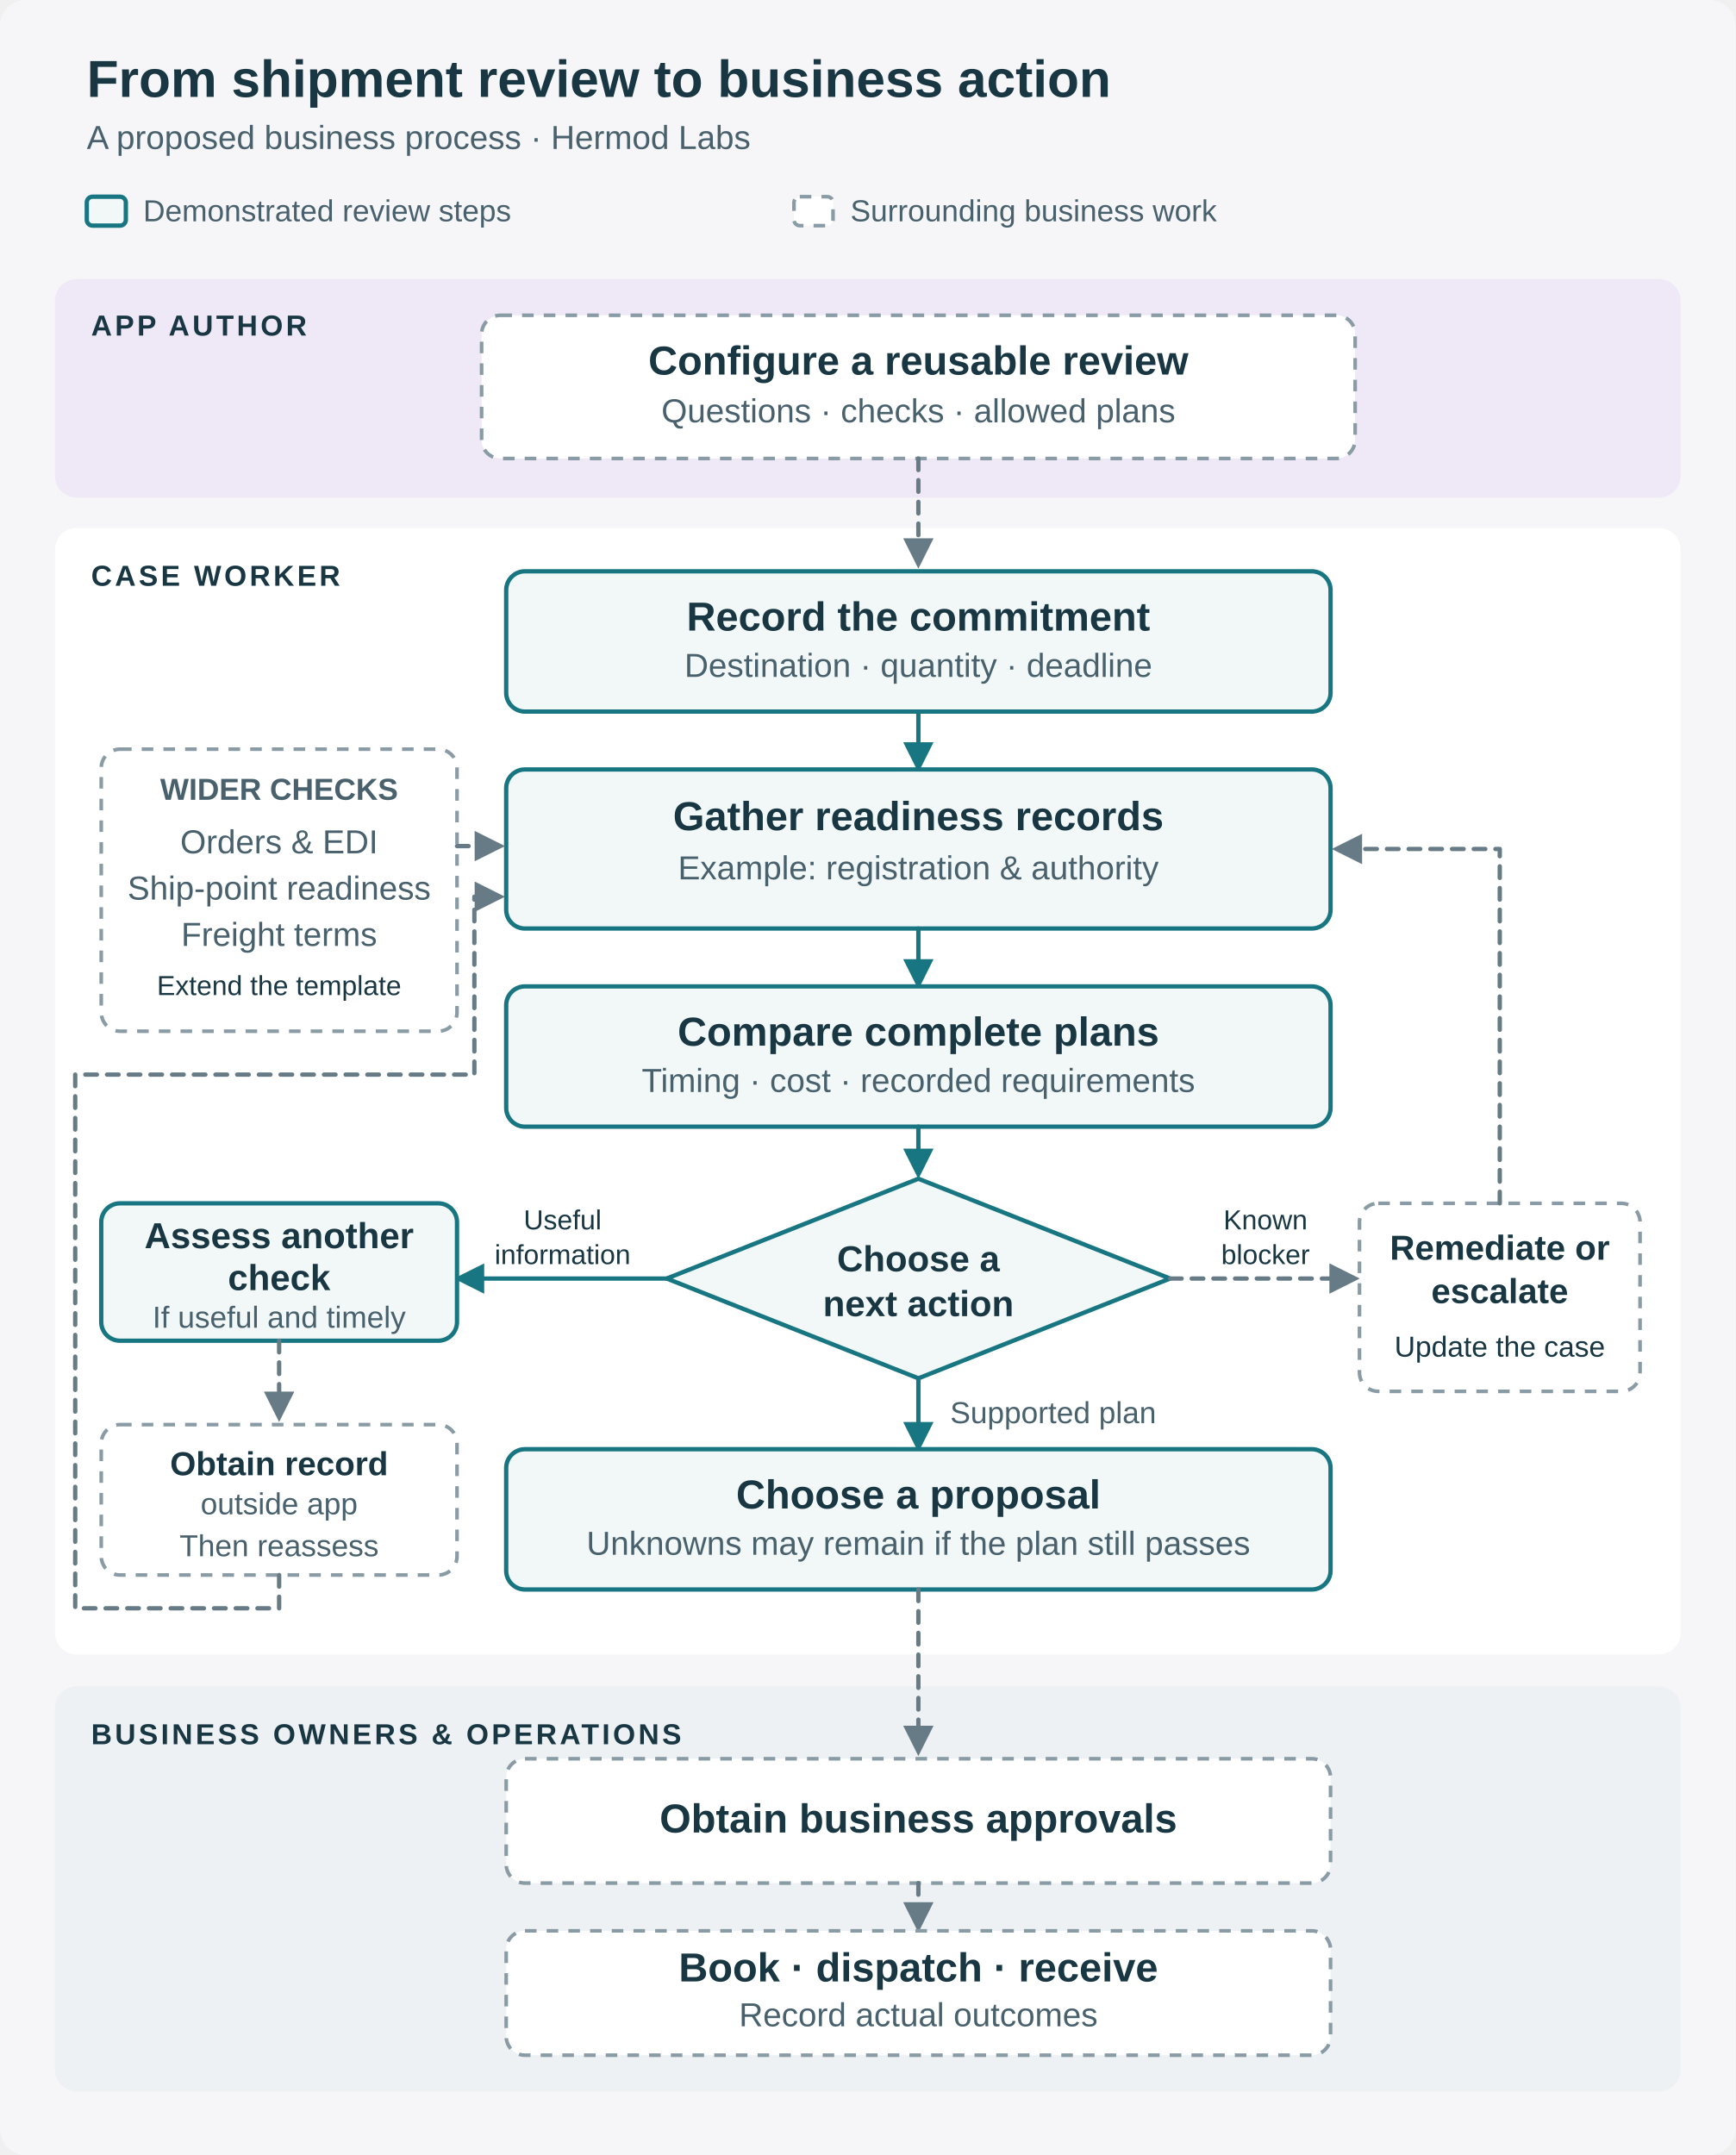
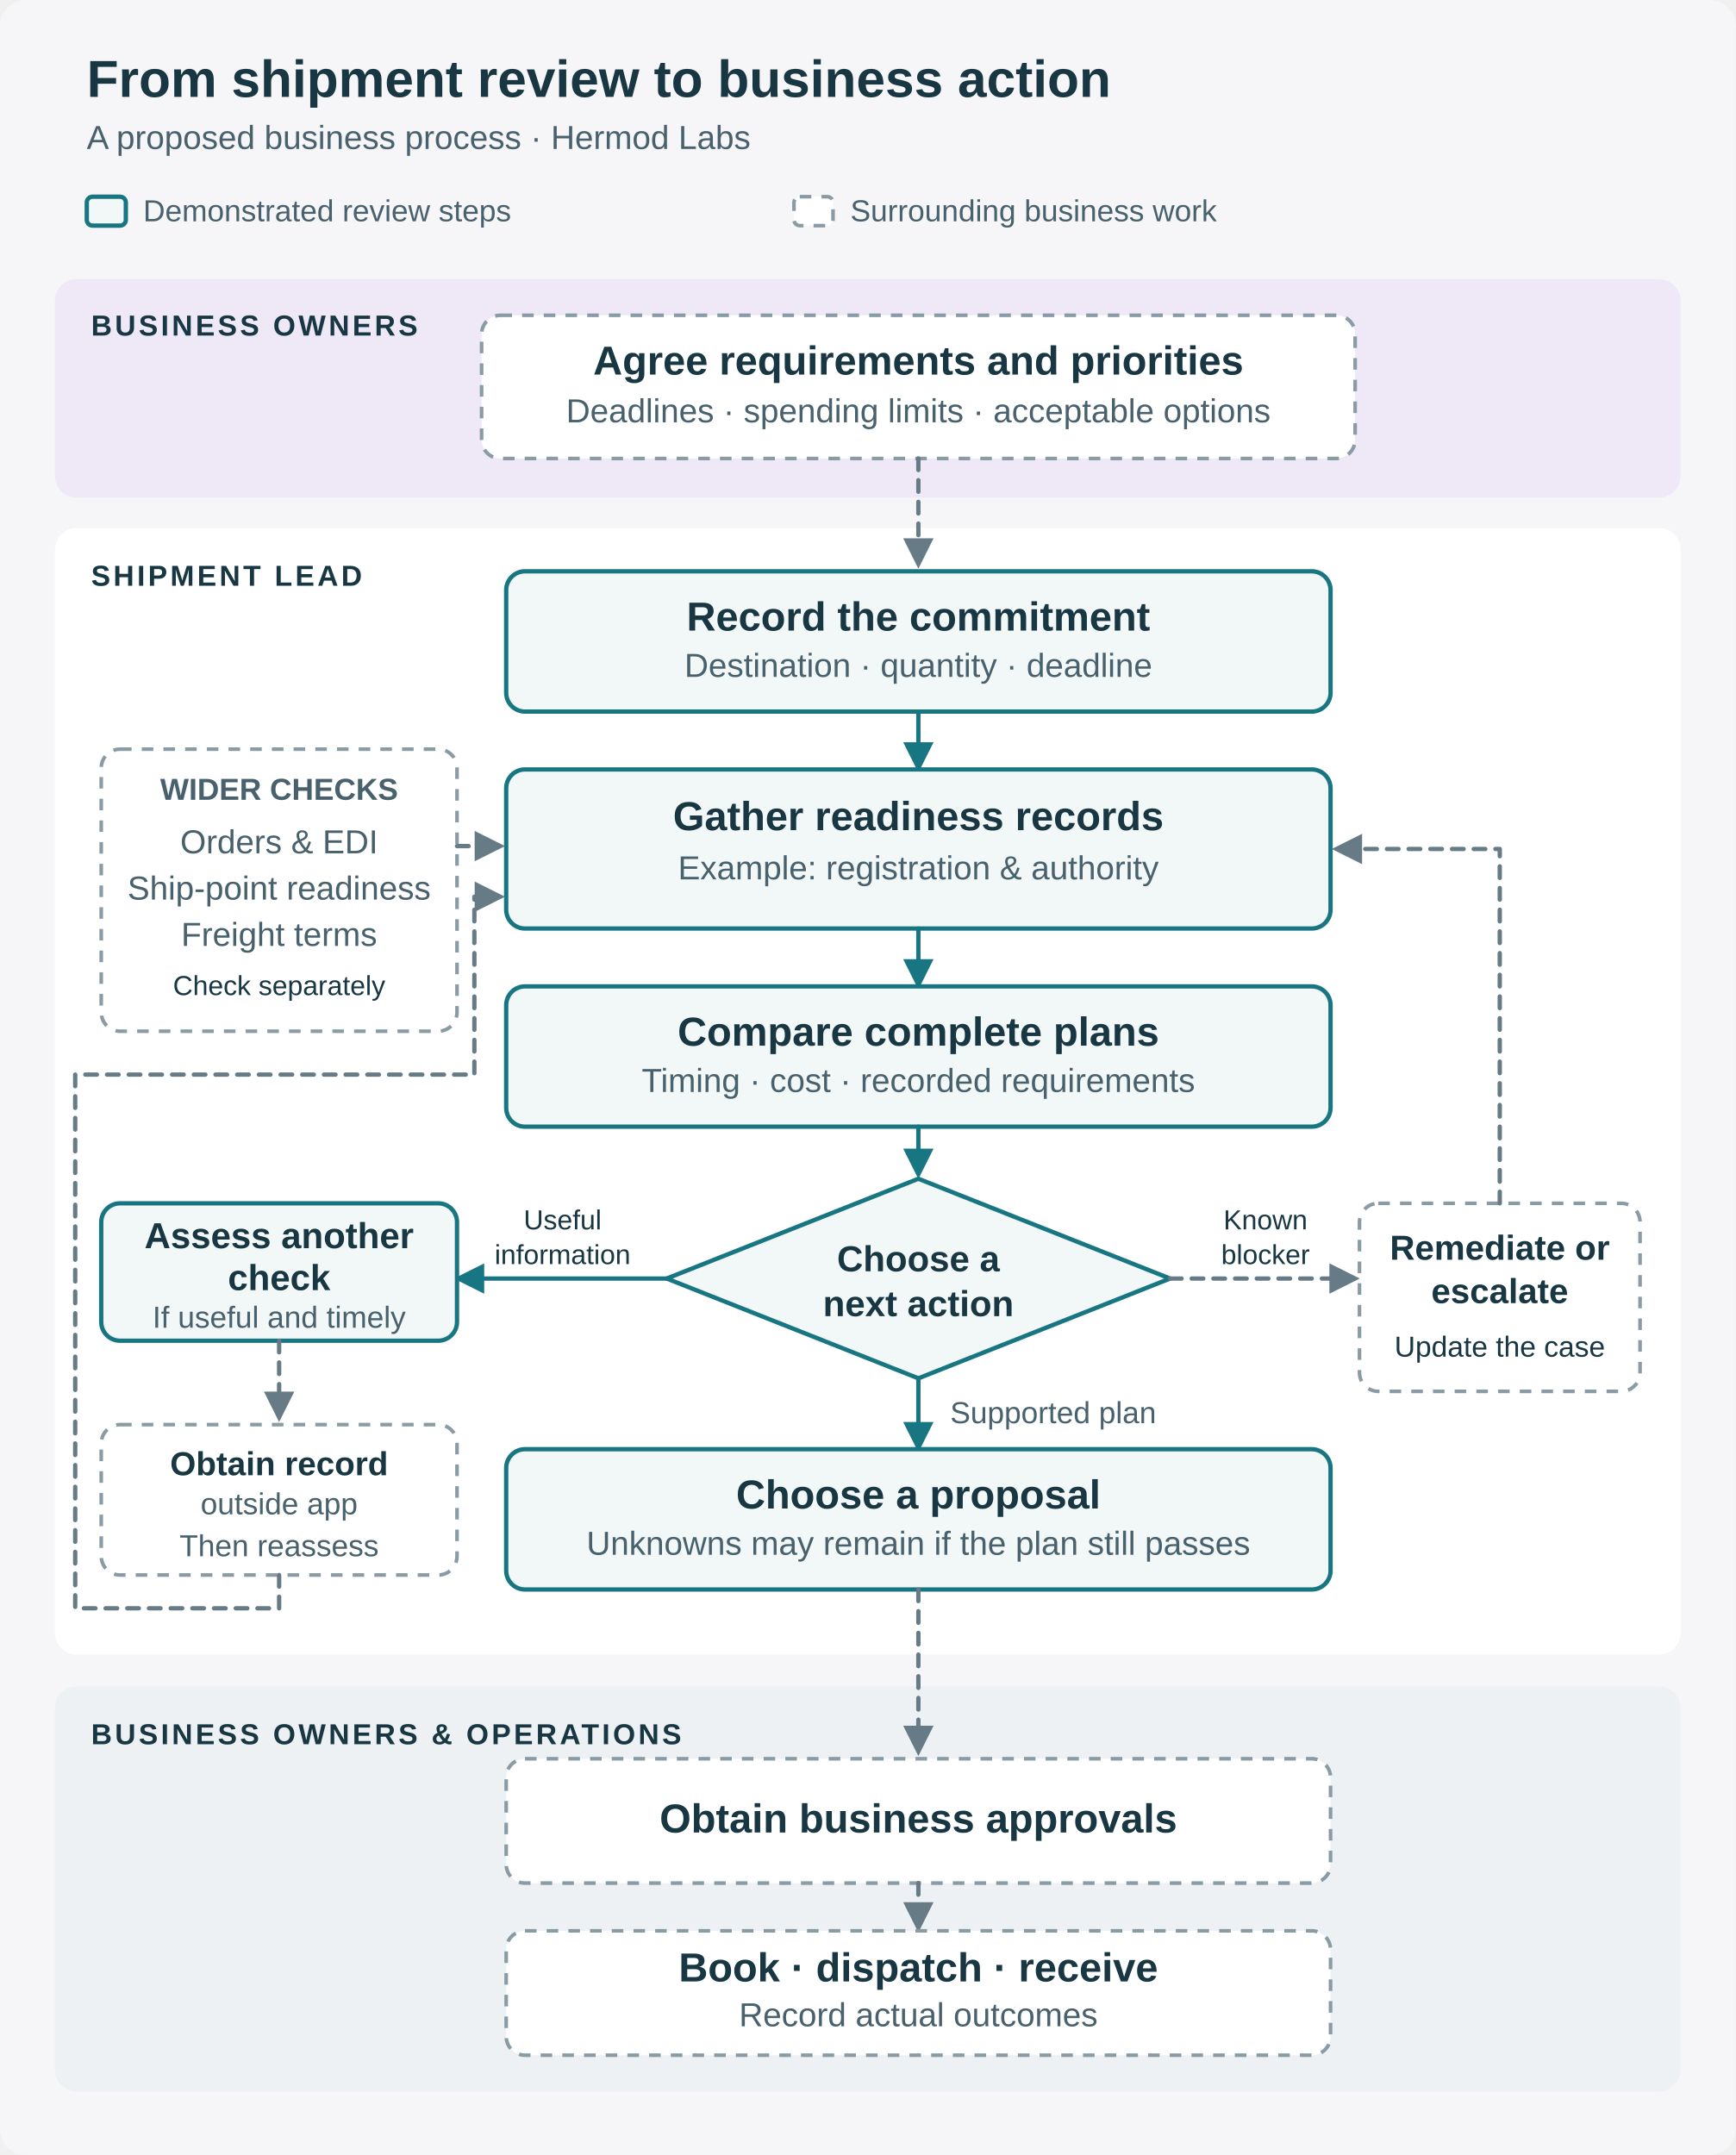
<svg xmlns="http://www.w3.org/2000/svg" viewBox="0 0 1200 1490" width="1200" height="1490" role="img" aria-labelledby="shipment-process-title shipment-process-desc">
  <defs>
    <marker id="shipment-process-arrow" viewBox="0 0 10 10" refX="8" refY="5" markerWidth="7" markerHeight="7" orient="auto-start-reverse">
      <path d="m0 0 10 5-10 5z" fill="#177681" />
    </marker>
    <marker id="shipment-process-handoff" viewBox="0 0 10 10" refX="8" refY="5" markerWidth="7" markerHeight="7" orient="auto-start-reverse">
      <path d="m0 0 10 5-10 5z" fill="#667b86" />
    </marker>
    <style>
      text{font-family:Arial,Helvetica,sans-serif;fill:#193743}
      .section{font-size:20px;font-weight:700;letter-spacing:2px}
      .label{font-size:28px;font-weight:700}
      .detail{font-size:23px;fill:#48616d}
      .small{font-size:21px;fill:#48616d}
      .review{fill:#f2f8f7;stroke:#177681;stroke-width:3}
      .outside{fill:#fff;stroke:#899ba4;stroke-width:2.5;stroke-dasharray:8 7}
      .flow{fill:none;stroke:#177681;stroke-width:3;stroke-linejoin:round;stroke-linecap:round;marker-end:url(#shipment-process-arrow)}
      .handoff{fill:none;stroke:#667b86;stroke-width:3;stroke-linejoin:round;stroke-linecap:round;stroke-dasharray:8 7;marker-end:url(#shipment-process-handoff)}
    </style>
  </defs>
  <rect width="1200" height="1490" rx="18" fill="#f6f5f8" />
  <text x="60" y="67" font-size="36" font-weight="700">From shipment review to business action</text>
  <text x="60" y="103" class="detail">A proposed business process · Hermod Labs</text>
  <g transform="translate(60 136)">
    <rect x="0" y="0" width="27" height="20" rx="4" class="review" />
    <text x="39" y="17" class="small">Demonstrated review steps</text>
    <rect x="489" y="0" width="27" height="20" rx="4" class="outside" />
    <text x="528" y="17" class="small">Surrounding business work</text>
  </g>
  <rect x="38" y="193" width="1124" height="151" rx="15" fill="#eee8f7" />
-   <text x="63" y="232" class="section" fill="#7850c2">APP AUTHOR</text>
+   <text x="63" y="232" class="section" fill="#7850c2">BUSINESS OWNERS</text>
  <rect x="333" y="218" width="604" height="99" rx="13" class="outside" />
-   <text x="635" y="259" class="label" text-anchor="middle">Configure a reusable review</text>
-   <text x="635" y="292" class="detail" text-anchor="middle">Questions · checks · allowed plans</text>
+   <text x="635" y="259" class="label" text-anchor="middle">Agree requirements and priorities</text>
+   <text x="635" y="292" class="detail" text-anchor="middle">Deadlines · spending limits · acceptable options</text>
  <rect x="38" y="365" width="1124" height="779" rx="15" fill="#fff" />
  <path d="M635 317v72" class="handoff" />
-   <text x="63" y="405" class="section">CASE WORKER</text>
+   <text x="63" y="405" class="section">SHIPMENT LEAD</text>
  <rect x="350" y="395" width="570" height="97" rx="13" class="review" />
  <text x="635" y="436" class="label" text-anchor="middle">Record the commitment</text>
  <text x="635" y="468" class="detail" text-anchor="middle">Destination · quantity · deadline</text>
  <path d="M635 492v38" class="flow" />
  <rect x="350" y="532" width="570" height="110" rx="13" class="review" />
  <text x="635" y="574" class="label" text-anchor="middle">Gather readiness records</text>
  <text x="635" y="608" class="detail" text-anchor="middle">Example: registration &amp; authority</text>
  <rect x="70" y="518" width="246" height="195" rx="13" class="outside" />
  <text x="193" y="553" class="small" font-weight="700" text-anchor="middle">WIDER CHECKS</text>
  <text x="193" y="590" class="detail" text-anchor="middle">Orders &amp; EDI</text>
  <text x="193" y="622" class="detail" text-anchor="middle">Ship-point readiness</text>
  <text x="193" y="654" class="detail" text-anchor="middle">Freight terms</text>
-   <text x="193" y="688" font-size="19" fill="#667b86" text-anchor="middle">Extend the template</text>
+   <text x="193" y="688" font-size="19" fill="#667b86" text-anchor="middle">Check separately</text>
  <path d="M316 585h29" class="handoff" />
  <path d="M635 642v38" class="flow" />
  <rect x="350" y="682" width="570" height="97" rx="13" class="review" />
  <text x="635" y="723" class="label" text-anchor="middle">Compare complete plans</text>
  <text x="635" y="755" class="detail" text-anchor="middle">Timing · cost · recorded requirements</text>
  <path d="M635 779v32" class="flow" />
  <path d="m635 815 174 69-174 69-174-69z" class="review" />
  <text x="635" y="879" font-size="25" font-weight="700" text-anchor="middle">Choose a</text>
  <text x="635" y="910" font-size="25" font-weight="700" text-anchor="middle">next action</text>
  <path d="M461 884H318" class="flow" />
  <text x="389" y="850" font-size="19" text-anchor="middle">Useful</text>
  <text x="389" y="874" font-size="19" text-anchor="middle">information</text>
  <rect x="70" y="832" width="246" height="95" rx="13" class="review" />
  <text x="193" y="863" font-size="25" font-weight="700" text-anchor="middle">Assess another</text>
  <text x="193" y="892" font-size="25" font-weight="700" text-anchor="middle">check</text>
  <text x="193" y="918" class="small" text-anchor="middle">If useful and timely</text>
  <path d="M193 927v52" class="handoff" />
  <rect x="70" y="985" width="246" height="104" rx="13" class="outside" />
  <text x="193" y="1020" font-size="23" font-weight="700" text-anchor="middle">Obtain record</text>
  <text x="193" y="1047" class="small" text-anchor="middle">outside app</text>
  <text x="193" y="1076" class="small" text-anchor="middle">Then reassess</text>
  <path d="M193 1089v23H52V743h276V620h17" class="handoff" />
  <path d="M809 884h127" class="handoff" />
  <text x="875" y="850" font-size="19" text-anchor="middle">Known</text>
  <text x="875" y="874" font-size="19" text-anchor="middle">blocker</text>
  <rect x="940" y="832" width="194" height="130" rx="13" class="outside" />
  <text x="1037" y="871" font-size="24" font-weight="700" text-anchor="middle">Remediate or</text>
  <text x="1037" y="901" font-size="24" font-weight="700" text-anchor="middle">escalate</text>
  <text x="1037" y="938" font-size="20" fill="#48616d" text-anchor="middle">Update the case</text>
  <path d="M1037 832V587H925" class="handoff" />
  <path d="M635 953v47" class="flow" />
  <text x="657" y="984" class="small">Supported plan</text>
  <rect x="350" y="1002" width="570" height="97" rx="13" class="review" />
  <text x="635" y="1043" class="label" text-anchor="middle">Choose a proposal</text>
  <text x="635" y="1075" class="detail" text-anchor="middle">Unknowns may remain if the plan still passes</text>
  <rect x="38" y="1166" width="1124" height="280" rx="15" fill="#edf1f3" />
  <path d="M635 1099v111" class="handoff" />
  <text x="63" y="1206" class="section">BUSINESS OWNERS &amp; OPERATIONS</text>
  <rect x="350" y="1216" width="570" height="86" rx="13" class="outside" />
  <text x="635" y="1267" class="label" text-anchor="middle">Obtain business approvals</text>
  <path d="M635 1302v30" class="handoff" />
  <rect x="350" y="1335" width="570" height="86" rx="13" class="outside" />
  <text x="635" y="1370" class="label" text-anchor="middle">Book · dispatch · receive</text>
  <text x="635" y="1401" class="detail" text-anchor="middle">Record actual outcomes</text>
</svg>
